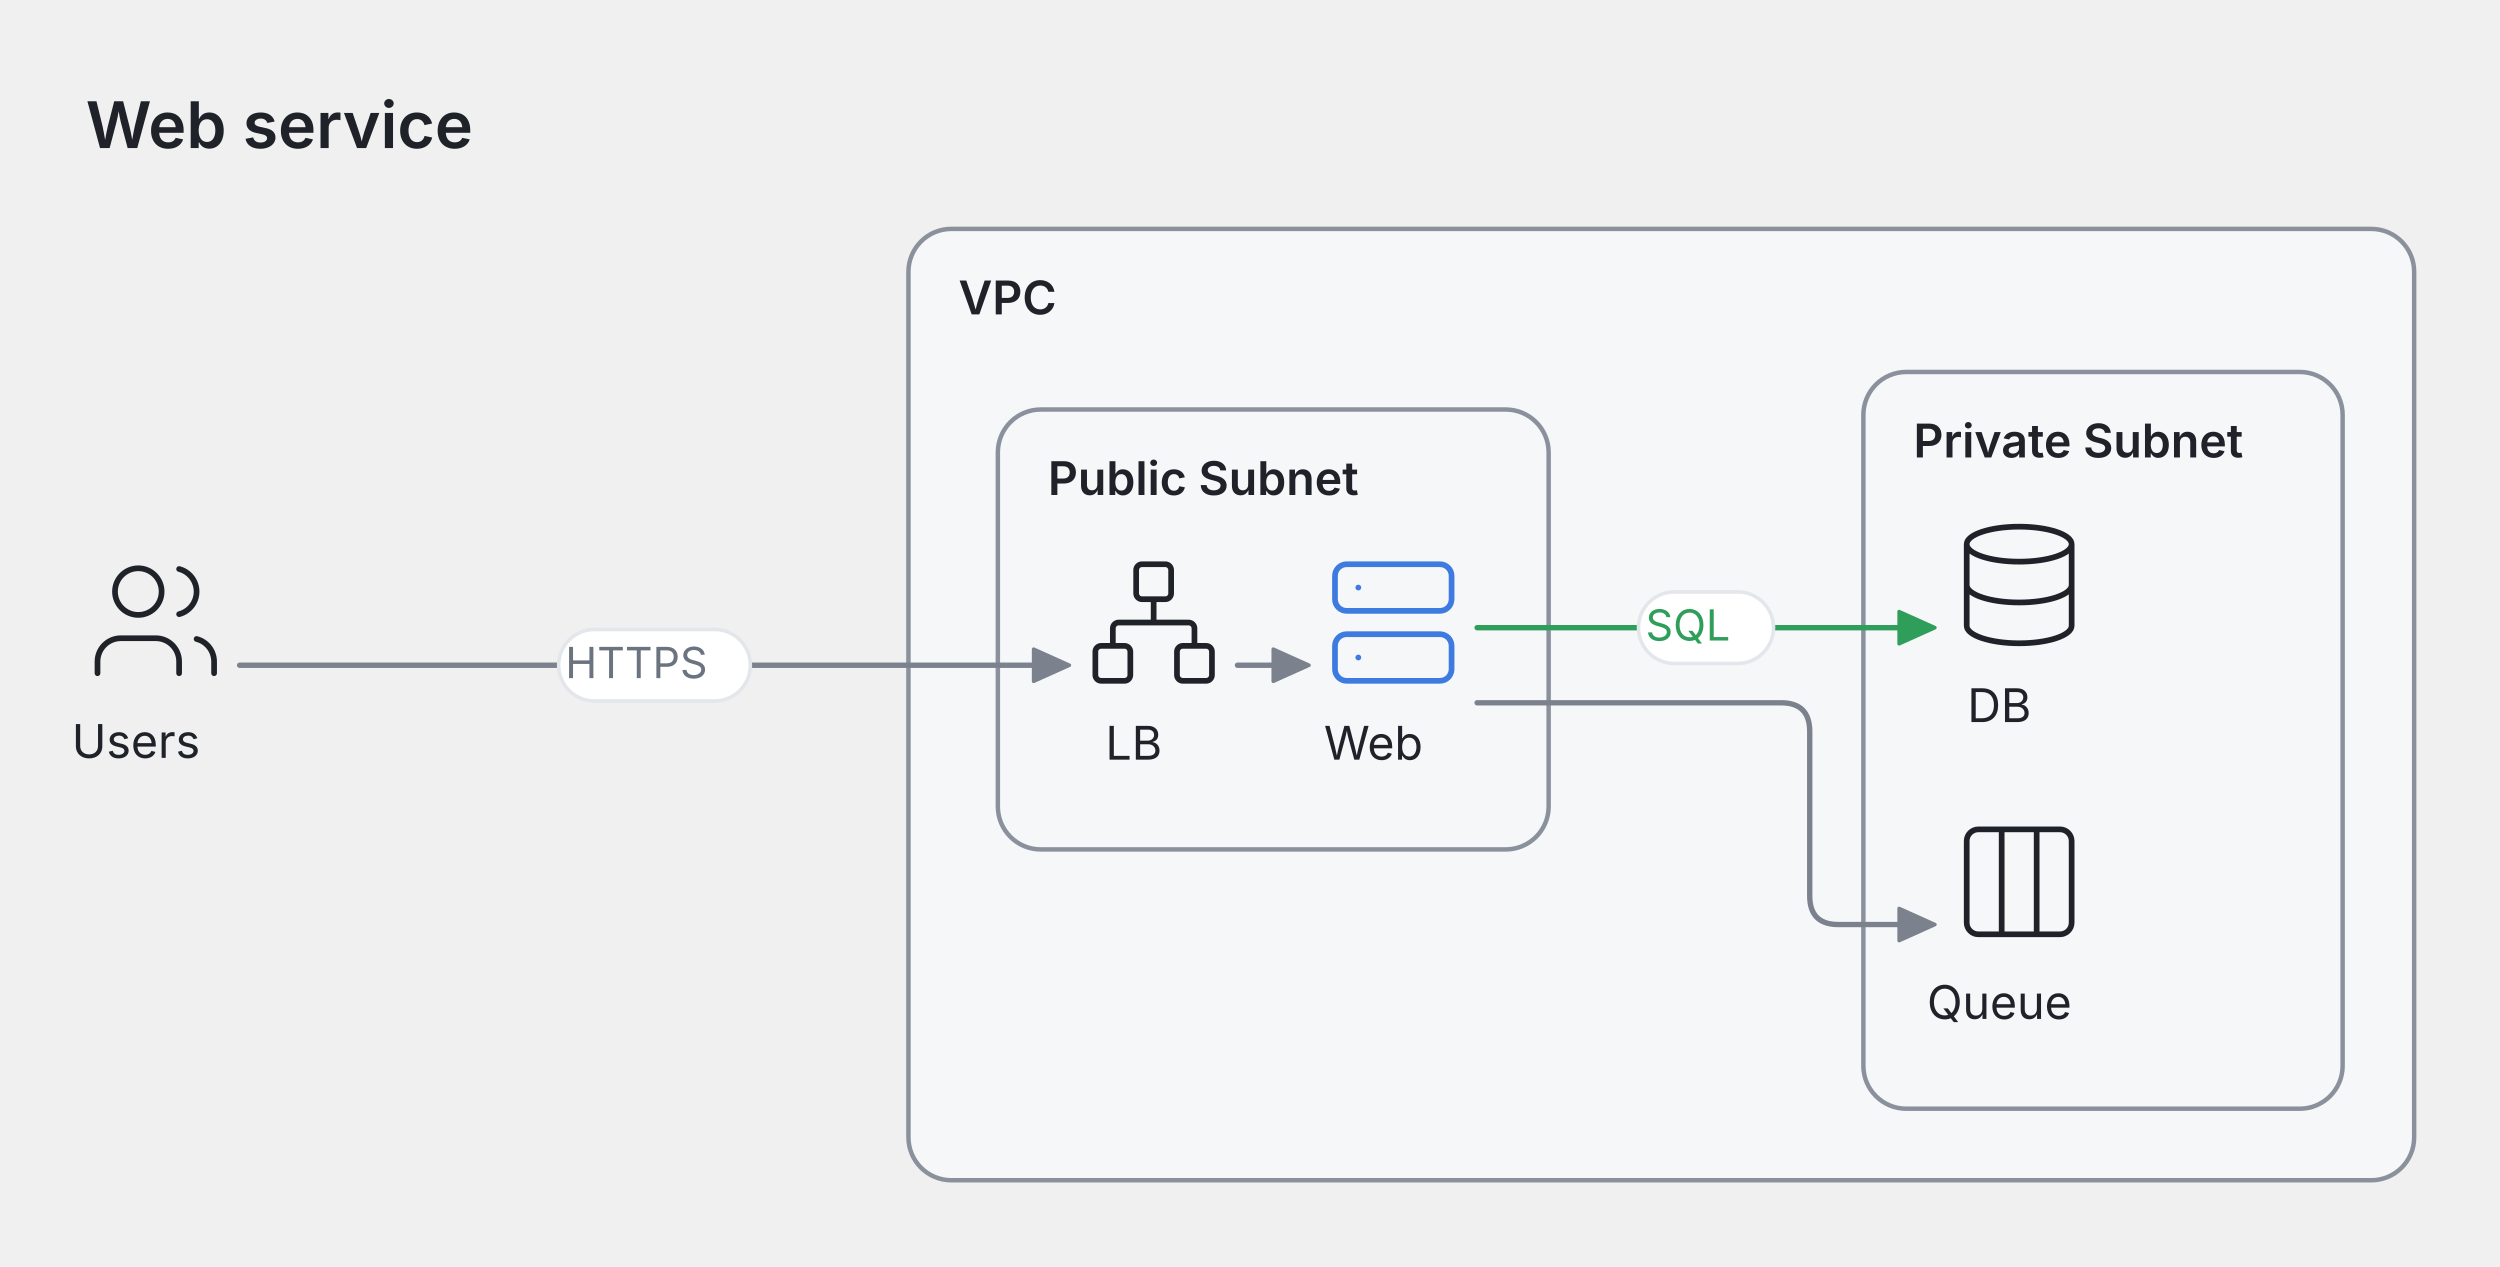
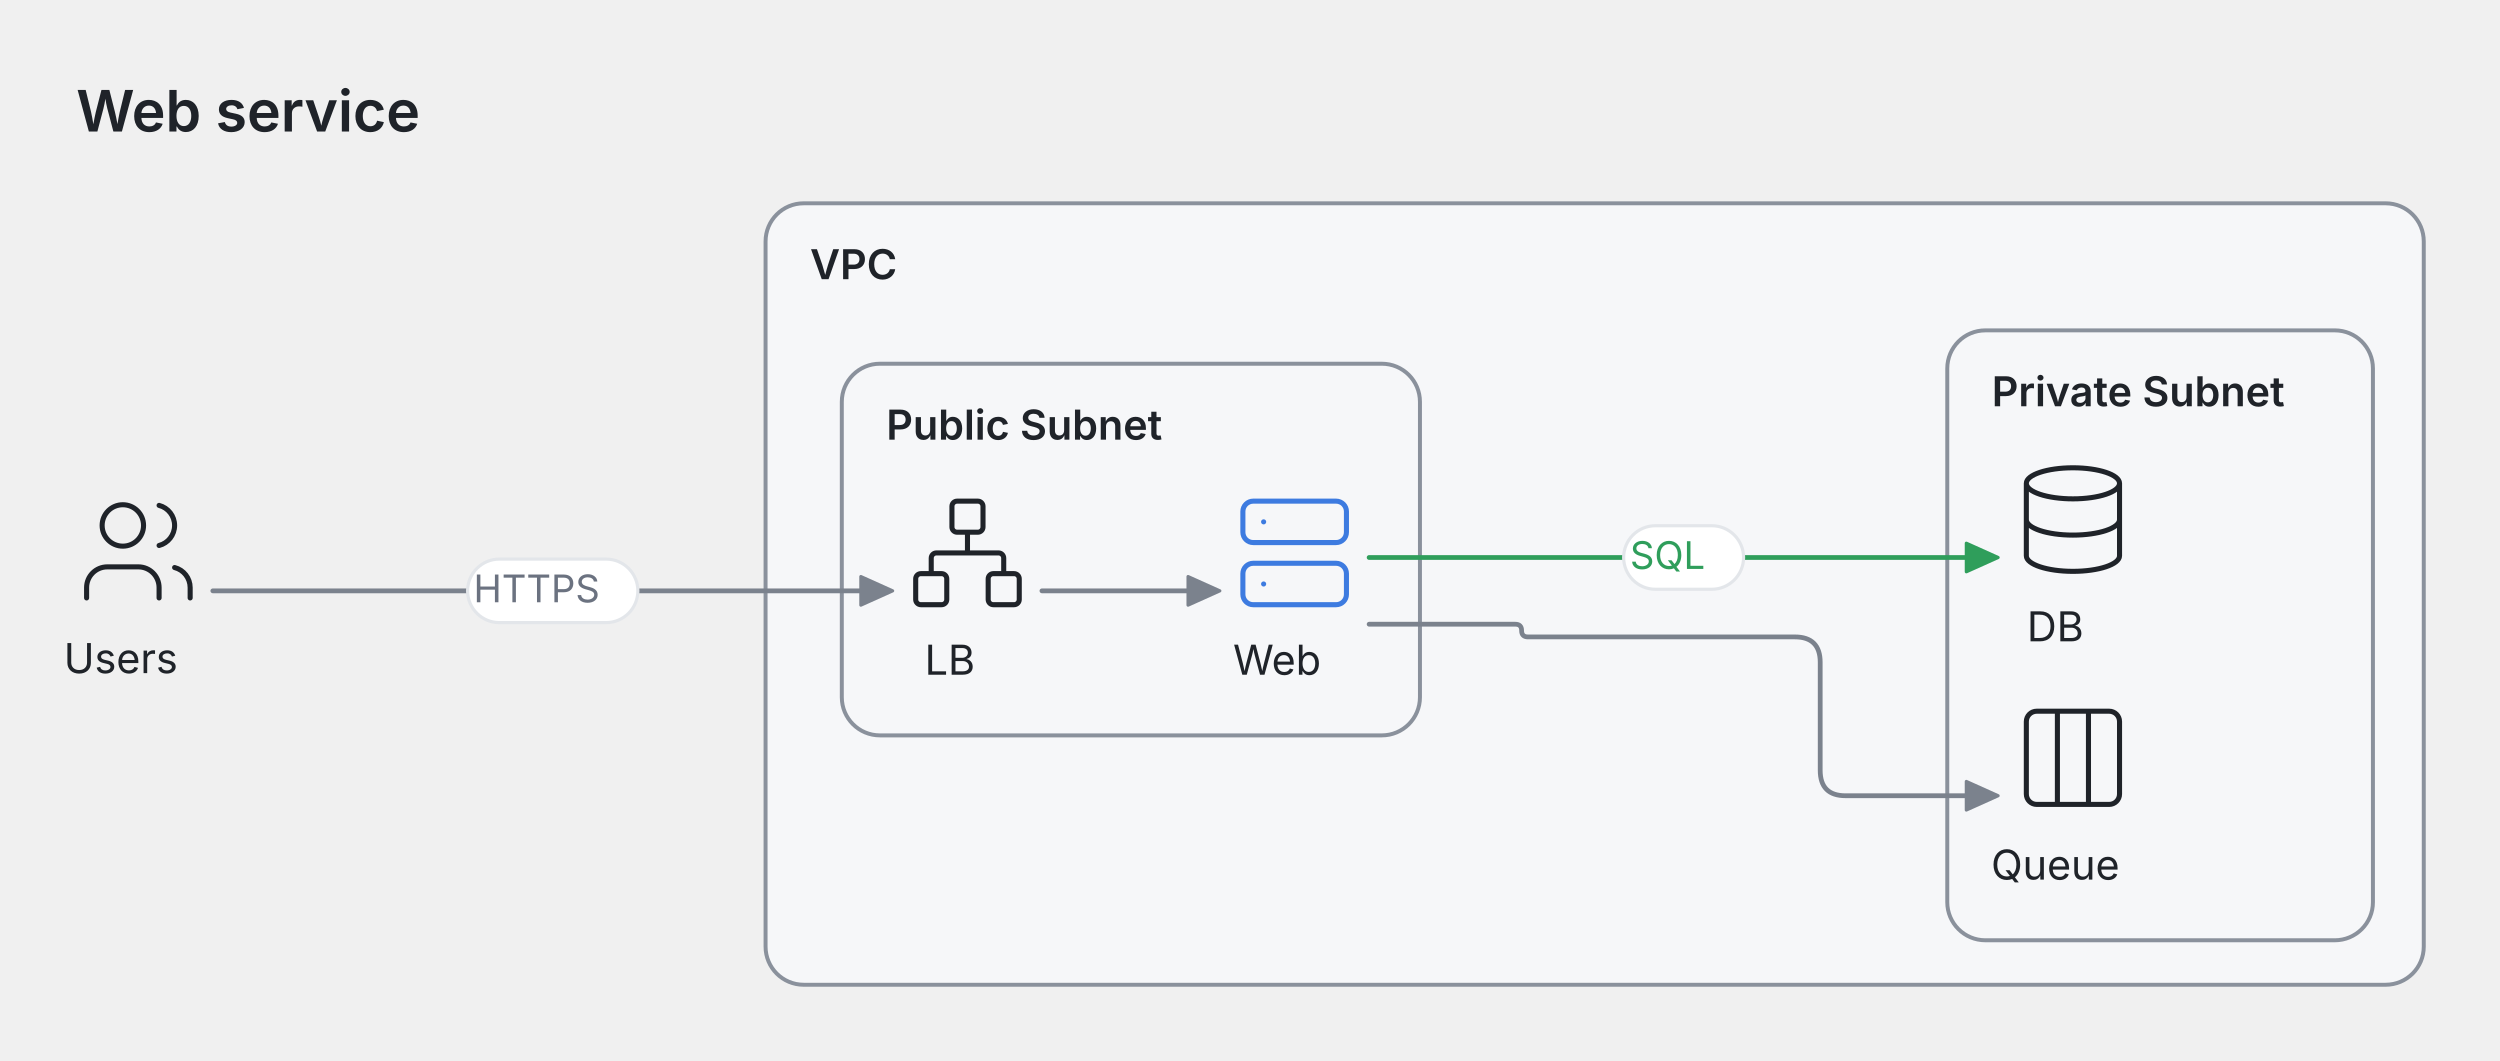
- <svg xmlns="http://www.w3.org/2000/svg" width="699" height="354" viewBox="0 0 699 354" font-family="Inter, 'Inter var', system-ui, -apple-system, 'Segoe UI', 'Noto Sans KR', sans-serif" data-diagram="cloud-architecture" data-theme="light">
+ <svg xmlns="http://www.w3.org/2000/svg" width="787" height="334" viewBox="0 0 787 334" font-family="Inter, 'Inter var', system-ui, -apple-system, 'Segoe UI', 'Noto Sans KR', sans-serif" data-diagram="cloud-architecture" data-theme="light">
  <g data-role="group" data-id="VPC">
-     <rect x="254" y="64" width="421" height="266" rx="12" fill="#f6f7f9" stroke="#8a919c" stroke-width="1.25" />
+     <rect x="241" y="64" width="522" height="246" rx="12" fill="#f6f7f9" stroke="#8a919c" stroke-width="1.25" />
  </g>
  <text font-size="13" font-weight="600" fill="#1f2329" text-anchor="start" xml:space="preserve">
-     <tspan x="268" y="87.9">VPC</tspan>
+     <tspan x="255" y="87.9">VPC</tspan>
  </text>
  <g data-role="group" data-id="Public Subnet">
-     <rect x="279" y="114.5" width="154" height="123" rx="12" fill="#f6f7f9" stroke="#8a919c" stroke-width="1.25" />
+     <rect x="265" y="114.5" width="182" height="117" rx="12" fill="#f6f7f9" stroke="#8a919c" stroke-width="1.25" />
  </g>
  <text font-size="13" font-weight="600" fill="#1f2329" text-anchor="start" xml:space="preserve">
-     <tspan x="293" y="138.4">Public Subnet</tspan>
+     <tspan x="279" y="138.4">Public Subnet</tspan>
  </text>
  <g data-role="group" data-id="Private Subnet">
-     <rect x="521" y="104" width="134" height="206" rx="12" fill="#f6f7f9" stroke="#8a919c" stroke-width="1.25" />
+     <rect x="613" y="104" width="134" height="192" rx="12" fill="#f6f7f9" stroke="#8a919c" stroke-width="1.25" />
  </g>
  <text font-size="13" font-weight="600" fill="#1f2329" text-anchor="start" xml:space="preserve">
-     <tspan x="535" y="127.9">Private Subnet</tspan>
+     <tspan x="627" y="127.9">Private Subnet</tspan>
  </text>
  <g data-edge="e1">
-     <path d="M67,186L291,186" fill="none" stroke="#7b828d" stroke-width="1.5" stroke-linecap="round" stroke-linejoin="round" />
-     <path d="M299 186L289 181.5L289 190.5Z" fill="#7b828d" stroke="#7b828d" stroke-width="1" stroke-linejoin="round" />
+     <path d="M67,186L273,186" fill="none" stroke="#7b828d" stroke-width="1.5" stroke-linecap="round" stroke-linejoin="round" />
+     <path d="M281 186L271 181.5L271 190.5Z" fill="#7b828d" stroke="#7b828d" stroke-width="1" stroke-linejoin="round" />
  </g>
  <g data-edge="e2">
-     <path d="M346,186L358,186" fill="none" stroke="#7b828d" stroke-width="1.5" stroke-linecap="round" stroke-linejoin="round" />
-     <path d="M366 186L356 181.5L356 190.5Z" fill="#7b828d" stroke="#7b828d" stroke-width="1" stroke-linejoin="round" />
+     <path d="M328,186L376,186" fill="none" stroke="#7b828d" stroke-width="1.5" stroke-linecap="round" stroke-linejoin="round" />
+     <path d="M384 186L374 181.5L374 190.5Z" fill="#7b828d" stroke="#7b828d" stroke-width="1" stroke-linejoin="round" />
  </g>
  <g data-edge="e3">
-     <path d="M413,175.5L533,175.5" fill="none" stroke="#2f9e5b" stroke-width="1.5" stroke-linecap="round" stroke-linejoin="round" />
-     <path d="M541 175.5L531 171L531 180Z" fill="#2f9e5b" stroke="#2f9e5b" stroke-width="1" stroke-linejoin="round" />
+     <path d="M431,175.5L621,175.5" fill="none" stroke="#2f9e5b" stroke-width="1.5" stroke-linecap="round" stroke-linejoin="round" />
+     <path d="M629 175.5L619 171L619 180Z" fill="#2f9e5b" stroke="#2f9e5b" stroke-width="1" stroke-linejoin="round" />
  </g>
  <g data-edge="e4">
-     <path d="M413 196.5L498 196.5Q506 196.5 506 204.5L506 250.5Q506 258.5 514 258.5L533 258.5" fill="none" stroke="#7b828d" stroke-width="1.5" stroke-linecap="round" stroke-linejoin="round" />
-     <path d="M541 258.5L531 254L531 263Z" fill="#7b828d" stroke="#7b828d" stroke-width="1" stroke-linejoin="round" />
+     <path d="M431 196.5L477 196.5Q479 196.5 479 198.5L479 198.5Q479 200.5 481 200.5L565 200.5Q573 200.5 573 208.5L573 242.5Q573 250.5 581 250.5L621 250.5" fill="none" stroke="#7b828d" stroke-width="1.5" stroke-linecap="round" stroke-linejoin="round" />
+     <path d="M629 250.5L619 246L619 255Z" fill="#7b828d" stroke="#7b828d" stroke-width="1" stroke-linejoin="round" />
  </g>
  <g data-icon="users" data-icon-set="lucide" transform="translate(24 154) scale(1.63)">
    <path d="M16 21v-2a4 4 0 0 0-4-4H6a4 4 0 0 0-4 4v2 M16 3.128a4 4 0 0 1 0 7.744 M22 21v-2a4 4 0 0 0-3-3.87 M5 7a4 4 0 1 0 8 0a4 4 0 1 0 -8 0" fill="none" stroke="#1f2329" stroke-width="0.98" stroke-linecap="round" stroke-linejoin="round" />
  </g>
  <text font-size="13" fill="#1f2329" text-anchor="middle" xml:space="preserve">
    <tspan x="43.5" y="211.9">Users</tspan>
  </text>
-   <g data-icon="aws-elb" data-icon-set="lucide" transform="translate(303 154.5) scale(1.63)">
+   <g data-icon="aws-elb" data-icon-set="lucide" transform="translate(285 154.5) scale(1.63)">
    <path d="M17 16h4a1 1 0 0 1 1 1v4a1 1 0 0 1 -1 1h-4a1 1 0 0 1 -1 -1v-4a1 1 0 0 1 1 -1Z M3 16h4a1 1 0 0 1 1 1v4a1 1 0 0 1 -1 1h-4a1 1 0 0 1 -1 -1v-4a1 1 0 0 1 1 -1Z M10 2h4a1 1 0 0 1 1 1v4a1 1 0 0 1 -1 1h-4a1 1 0 0 1 -1 -1v-4a1 1 0 0 1 1 -1Z M5 16v-3a1 1 0 0 1 1-1h12a1 1 0 0 1 1 1v3 M12 12V8" fill="none" stroke="#1f2329" stroke-width="0.98" stroke-linecap="round" stroke-linejoin="round" />
  </g>
  <text font-size="13" fill="#1f2329" text-anchor="middle" xml:space="preserve">
-     <tspan x="322.5" y="212.4">LB</tspan>
+     <tspan x="304.5" y="212.4">LB</tspan>
  </text>
-   <g data-icon="aws-ec2" data-icon-set="lucide" transform="translate(370 154.5) scale(1.63)">
+   <g data-icon="aws-ec2" data-icon-set="lucide" transform="translate(388 154.5) scale(1.63)">
    <path d="M4 2h16a2 2 0 0 1 2 2v4a2 2 0 0 1 -2 2h-16a2 2 0 0 1 -2 -2v-4a2 2 0 0 1 2 -2Z M4 14h16a2 2 0 0 1 2 2v4a2 2 0 0 1 -2 2h-16a2 2 0 0 1 -2 -2v-4a2 2 0 0 1 2 -2Z M6 6L6.01 6 M6 18L6.01 18" fill="none" stroke="#3d7be0" stroke-width="0.98" stroke-linecap="round" stroke-linejoin="round" />
  </g>
  <text font-size="13" fill="#1f2329" text-anchor="middle" xml:space="preserve">
-     <tspan x="389.5" y="212.4">Web</tspan>
+     <tspan x="407.5" y="212.4">Web</tspan>
  </text>
-   <g data-icon="aws-rds" data-icon-set="lucide" transform="translate(545 144) scale(1.63)">
+   <g data-icon="aws-rds" data-icon-set="lucide" transform="translate(633 144) scale(1.63)">
    <path d="M3 5a9 3 0 1 0 18 0a9 3 0 1 0 -18 0 M3 5V19A9 3 0 0 0 21 19V5 M3 12A9 3 0 0 0 21 12" fill="none" stroke="#1f2329" stroke-width="0.98" stroke-linecap="round" stroke-linejoin="round" />
  </g>
  <text font-size="13" fill="#1f2329" text-anchor="middle" xml:space="preserve">
-     <tspan x="564.5" y="201.9">DB</tspan>
+     <tspan x="652.5" y="201.9">DB</tspan>
  </text>
-   <g data-icon="aws-sqs" data-icon-set="lucide" transform="translate(545 227) scale(1.63)">
+   <g data-icon="aws-sqs" data-icon-set="lucide" transform="translate(633 219) scale(1.63)">
    <path d="M5 3h14a2 2 0 0 1 2 2v14a2 2 0 0 1 -2 2h-14a2 2 0 0 1 -2 -2v-14a2 2 0 0 1 2 -2Z M9 3v18 M15 3v18" fill="none" stroke="#1f2329" stroke-width="0.98" stroke-linecap="round" stroke-linejoin="round" />
  </g>
  <text font-size="13" fill="#1f2329" text-anchor="middle" xml:space="preserve">
-     <tspan x="564.5" y="284.9">Queue</tspan>
+     <tspan x="652.5" y="276.9">Queue</tspan>
  </text>
-   <rect x="156.2" y="176" width="53.6" height="20" rx="10" fill="#ffffff" stroke="#e3e6ea" stroke-width="1" />
+   <rect x="147.2" y="176" width="53.6" height="20" rx="10" fill="#ffffff" stroke="#e3e6ea" stroke-width="1" />
  <text font-size="12" fill="#6b7280" text-anchor="middle" xml:space="preserve">
-     <tspan x="183" y="189.6">HTTPS</tspan>
+     <tspan x="174" y="189.6">HTTPS</tspan>
  </text>
-   <rect x="458.12" y="165.5" width="37.76" height="20" rx="10" fill="#ffffff" stroke="#e3e6ea" stroke-width="1" />
+   <rect x="511.12" y="165.5" width="37.76" height="20" rx="10" fill="#ffffff" stroke="#e3e6ea" stroke-width="1" />
  <text font-size="12" fill="#2f9e5b" text-anchor="middle" xml:space="preserve">
-     <tspan x="477" y="179.1">SQL</tspan>
+     <tspan x="530" y="179.1">SQL</tspan>
  </text>
  <text font-size="18" font-weight="600" fill="#1f2329" text-anchor="start" xml:space="preserve">
    <tspan x="24" y="41.4">Web service</tspan>
  </text>
</svg>
